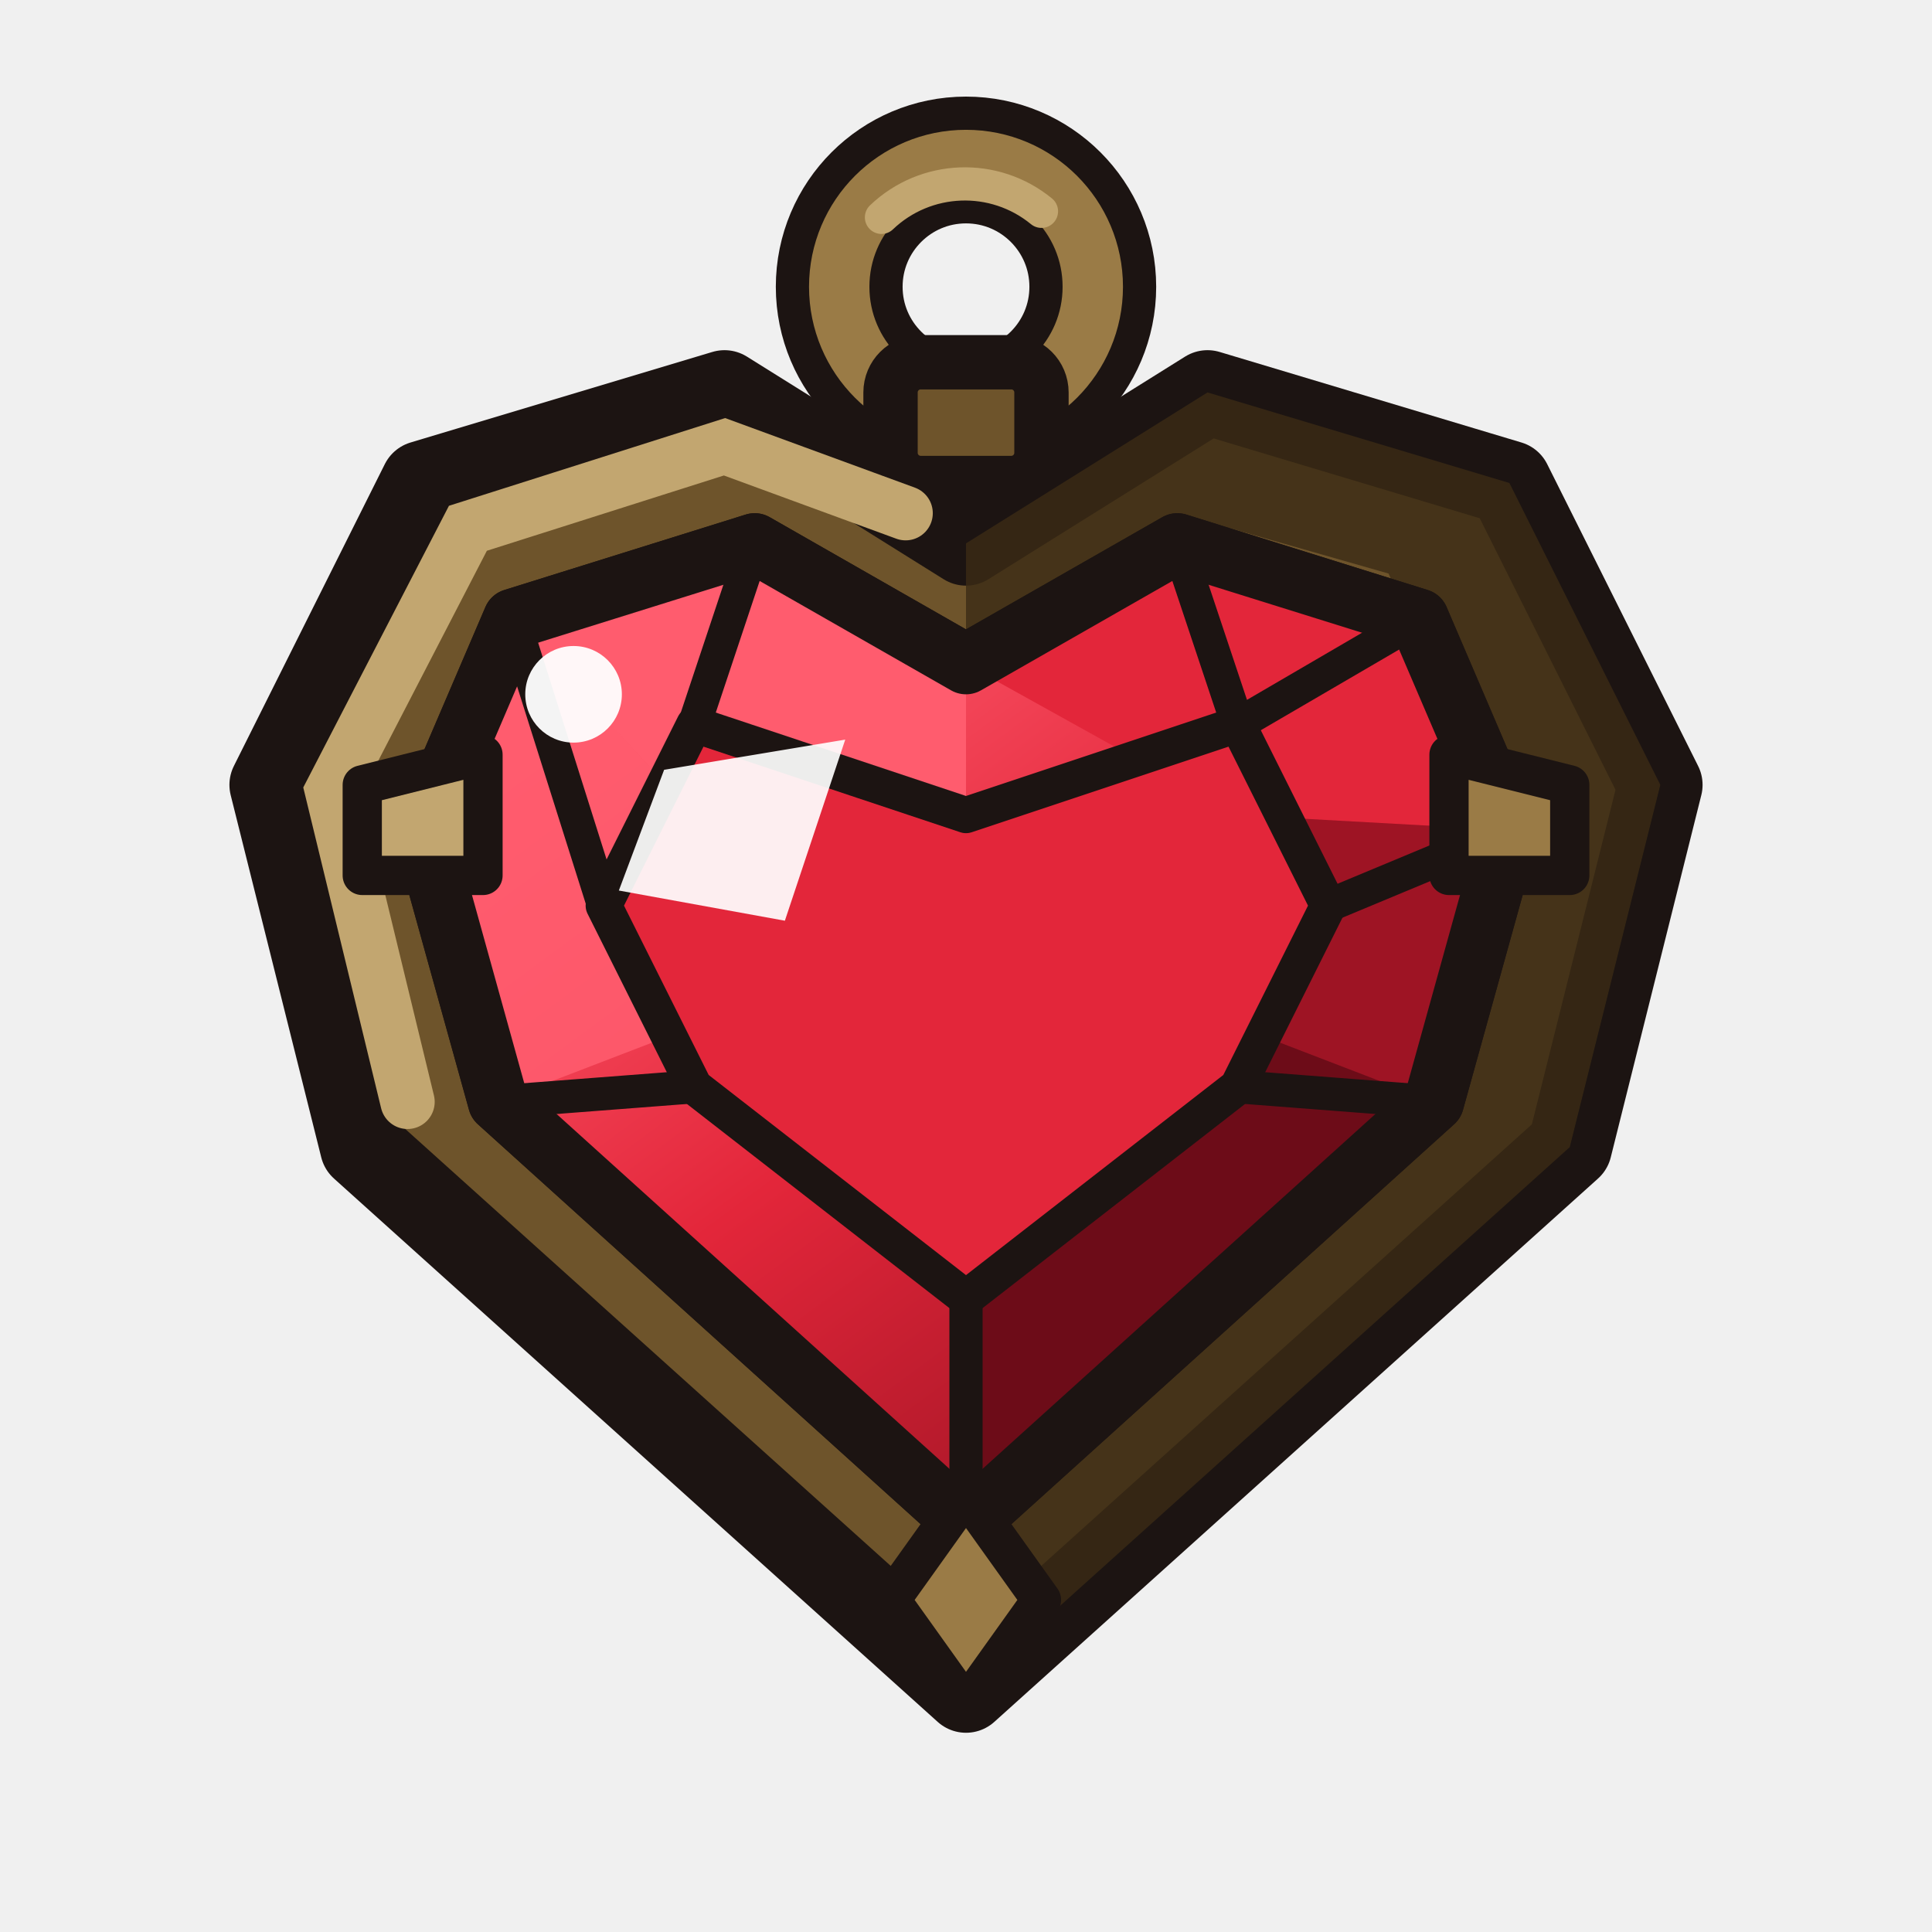
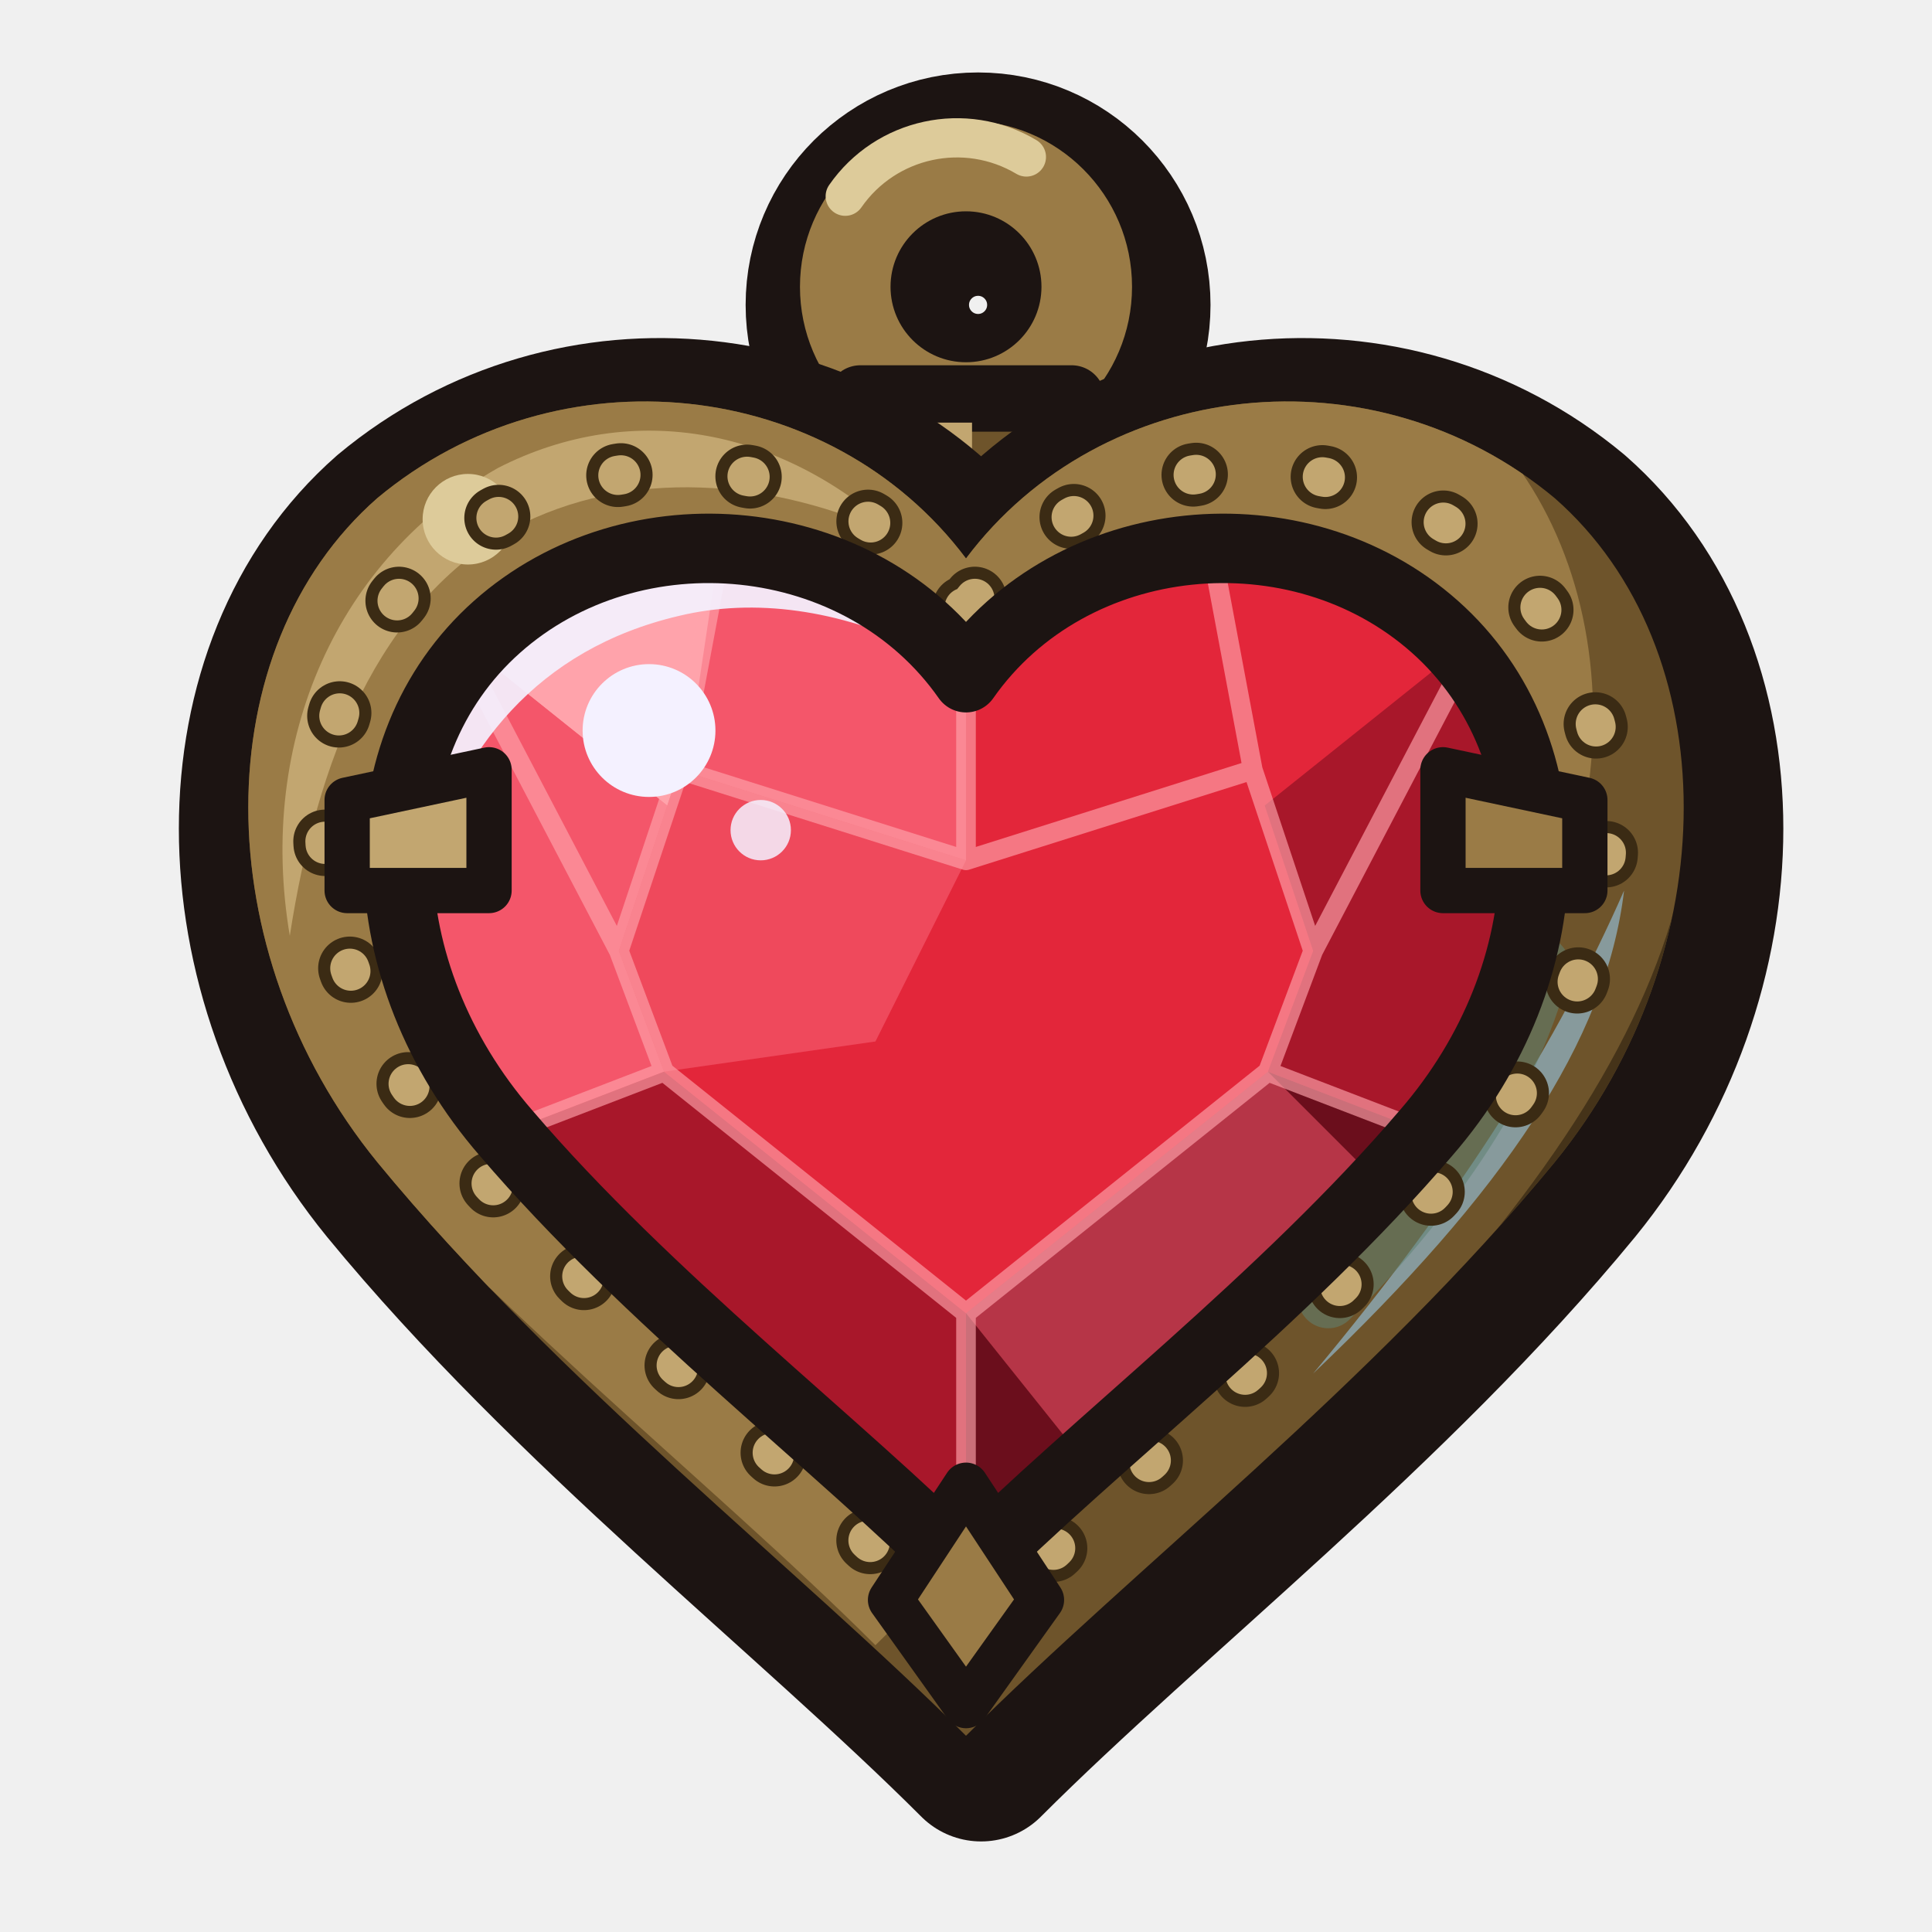
<svg xmlns="http://www.w3.org/2000/svg" class="svg-ui_heart" viewBox="0 0 64 64" width="64" height="64">
  <style>
.svg-ui_heart g { transform-box: view-box; }
.svg-ui_heart #root { transform-origin: 32px 34px; }
- .svg-ui_heart #pendant { transform-origin: 32px 35px; }
.svg-ui_heart #gem_intact { transform-origin: 32px 35px; }
- .svg-ui_heart #dark_overlay { transform-origin: 32px 35px; opacity: 0; }
- .svg-ui_heart #shards_fall { transform-origin: 32px 36px; opacity: 0; }
- .svg-ui_heart #gain_flash { transform-origin: 32px 34px; opacity: 0; }
+ .svg-ui_heart #dark_overlay,
+ .svg-ui_heart #shards_fall,
+ .svg-ui_heart #gain_flash { transform-origin: 32px 35px; opacity: 0; }
+ .svg-ui_heart .sh1 { transform-origin: 25px 34px; }
+ .svg-ui_heart .sh2 { transform-origin: 39px 35px; }
+ .svg-ui_heart .sh3 { transform-origin: 32px 42px; }

- /* 待机（1.6s 循环）：很轻的心跳，放大不超过 6% */
- @keyframes svg-ui_heart-idle-beat {
-   0%, 62%, 100% { transform: scale(1); }
-   16% { transform: scale(1.052); }
-   30% { transform: scale(0.99); }
-   44% { transform: scale(1.032); }
+ /* 待机 3000：0 静止 → 1400 静止 → 1500 宝石胀 4%（很轻的一下心跳）→ 1650 回到原样 → 3000 */
+ @keyframes svg-ui_heart-idle-1 {
+   0% { transform: translate(0px,0px) rotate(0deg) scale(1,1); animation-timing-function: linear; }
+   46.67% { transform: translate(0px,0px) rotate(0deg) scale(1,1); animation-timing-function: cubic-bezier(.2,.8,.2,1); }
+   50% { transform: translate(0px,0px) rotate(0deg) scale(1.04,1.04); animation-timing-function: ease-in-out; }
+   55% { transform: translate(0px,0px) rotate(0deg) scale(1,1); animation-timing-function: linear; }
+   100% { transform: translate(0px,0px) rotate(0deg) scale(1,1); }
}
- .svg-ui_heart:not([data-anim]) #pendant,
- .svg-ui_heart[data-anim="idle"] #pendant {
-   animation: svg-ui_heart-idle-beat 1.6s steps(8, end) infinite;
+ .svg-ui_heart:not([data-anim]) #gem_intact,
+ .svg-ui_heart[data-anim="idle"] #gem_intact { animation: svg-ui_heart-idle-1 3s infinite; }
+ 
+ /* lose 600：0 原样 → 80 宝石裂开到位 → 200 停住，碎片开始往下掉 → 450 碎片落下，挂坠整个暗掉 → 600 全透明 */
+ @keyframes svg-ui_heart-lose-1 {
+   0% { transform: translate(0px,0px) rotate(0deg) scale(1,1); opacity: 1; animation-timing-function: cubic-bezier(.2,.8,.2,1); }
+   13.33% { transform: translate(-2px,0.5px) rotate(-3deg) scale(1.03,0.96); opacity: 1; animation-timing-function: linear; }
+   33.33% { transform: translate(-2px,0.5px) rotate(-3deg) scale(1.03,0.96); opacity: 1; animation-timing-function: ease-in-out; }
+   75% { transform: translate(0px,2.5px) rotate(1deg) scale(0.97,0.97); opacity: 0.75; animation-timing-function: linear; }
+   100% { transform: translate(0px,3.5px) rotate(0deg) scale(0.95,0.95); opacity: 0; }
}
+ .svg-ui_heart[data-anim="lose"] #root { animation: svg-ui_heart-lose-1 0.6s both; }
+ @keyframes svg-ui_heart-lose-2 {
+   0% { opacity: 1; animation-timing-function: cubic-bezier(.2,.8,.2,1); }
+   13.33% { opacity: 0.35; animation-timing-function: linear; }
+   33.33% { opacity: 0.25; animation-timing-function: ease-in-out; }
+   75% { opacity: 0; animation-timing-function: linear; }
+   100% { opacity: 0; }
+ }
+ .svg-ui_heart[data-anim="lose"] #gem_intact { animation: svg-ui_heart-lose-2 0.6s both; }
+ @keyframes svg-ui_heart-lose-3 {
+   0% { opacity: 0; animation-timing-function: cubic-bezier(.2,.8,.2,1); }
+   13.33% { opacity: 0.85; animation-timing-function: linear; }
+   33.33% { opacity: 0.9; animation-timing-function: ease-in-out; }
+   75% { opacity: 1; animation-timing-function: linear; }
+   100% { opacity: 1; }
+ }
+ .svg-ui_heart[data-anim="lose"] #dark_overlay { animation: svg-ui_heart-lose-3 0.6s both; }
+ @keyframes svg-ui_heart-lose-4 {
+   0% { transform: translate(0px,0px) rotate(0deg) scale(0.9,0.9); opacity: 0; animation-timing-function: cubic-bezier(.2,.8,.2,1); }
+   13.33% { transform: translate(0px,0px) rotate(0deg) scale(1,1); opacity: 1; animation-timing-function: linear; }
+   33.33% { transform: translate(0px,1px) rotate(0deg) scale(1,1); opacity: 1; animation-timing-function: ease-in-out; }
+   75% { transform: translate(0px,8px) rotate(0deg) scale(0.92,0.92); opacity: 0.85; animation-timing-function: linear; }
+   100% { transform: translate(0px,10px) rotate(0deg) scale(0.85,0.85); opacity: 0; }
+ }
+ .svg-ui_heart[data-anim="lose"] #shards_fall { animation: svg-ui_heart-lose-4 0.6s both; }
+ @keyframes svg-ui_heart-lose-5 {
+   0% { transform: translate(0px,0px) rotate(0deg) scale(1,1); animation-timing-function: cubic-bezier(.2,.8,.2,1); }
+   13.33% { transform: translate(-1.5px,-0.5px) rotate(-6deg) scale(1,1); animation-timing-function: linear; }
+   33.33% { transform: translate(-1.5px,0px) rotate(-6deg) scale(1,1); animation-timing-function: ease-in-out; }
+   75% { transform: translate(-4px,4px) rotate(-18deg) scale(0.9,0.9); animation-timing-function: linear; }
+   100% { transform: translate(-5px,5px) rotate(-22deg) scale(0.85,0.85); }
+ }
+ .svg-ui_heart[data-anim="lose"] .sh1 { animation: svg-ui_heart-lose-5 0.6s both; }
+ @keyframes svg-ui_heart-lose-6 {
+   0% { transform: translate(0px,0px) rotate(0deg) scale(1,1); animation-timing-function: cubic-bezier(.2,.8,.2,1); }
+   13.33% { transform: translate(1.5px,-0.5px) rotate(6deg) scale(1,1); animation-timing-function: linear; }
+   33.33% { transform: translate(1.5px,0px) rotate(6deg) scale(1,1); animation-timing-function: ease-in-out; }
+   75% { transform: translate(4px,4px) rotate(18deg) scale(0.9,0.9); animation-timing-function: linear; }
+   100% { transform: translate(5px,5px) rotate(22deg) scale(0.85,0.85); }
+ }
+ .svg-ui_heart[data-anim="lose"] .sh2 { animation: svg-ui_heart-lose-6 0.6s both; }
+ @keyframes svg-ui_heart-lose-7 {
+   0% { transform: translate(0px,0px) rotate(0deg) scale(1,1); animation-timing-function: cubic-bezier(.2,.8,.2,1); }
+   13.33% { transform: translate(0px,1px) rotate(2deg) scale(1,1); animation-timing-function: linear; }
+   33.33% { transform: translate(0px,1.5px) rotate(2deg) scale(1,1); animation-timing-function: ease-in-out; }
+   75% { transform: translate(0px,5px) rotate(-10deg) scale(0.9,0.9); animation-timing-function: linear; }
+   100% { transform: translate(0px,6px) rotate(-14deg) scale(0.85,0.85); }
+ }
+ .svg-ui_heart[data-anim="lose"] .sh3 { animation: svg-ui_heart-lose-7 0.6s both; }

- /* lose（600ms）：宝石裂开、碎片往下掉、整个暗掉，最后全透明 */
- @keyframes svg-ui_heart-lose-root {
-   0% { transform: translate(0px, 0px) rotate(0deg); opacity: 1; }
-   14% { transform: translate(-2.5px, 0.5px) rotate(-3deg); opacity: 1; }
-   28% { transform: translate(2.5px, 1px) rotate(3deg); opacity: 0.95; }
-   55% { transform: translate(0px, 2px) rotate(-1deg); opacity: 0.72; }
-   82% { transform: translate(0px, 3px) rotate(0deg); opacity: 0.28; }
-   100% { transform: translate(0px, 4px) rotate(0deg); opacity: 0; }
+ /* gain 500：0 缩到 0 → 150 弹出来（比原样大 15%，宝石闪一下）→ 250 停住 → 500 回到原样 */
+ @keyframes svg-ui_heart-gain-8 {
+   0% { transform: translate(0px,0px) rotate(0deg) scale(0,0); opacity: 0; animation-timing-function: cubic-bezier(.34,1.56,.64,1); }
+   30% { transform: translate(0px,0px) rotate(0deg) scale(1.08,1.08); opacity: 1; animation-timing-function: linear; }
+   50% { transform: translate(0px,0px) rotate(0deg) scale(1.08,1.08); opacity: 1; animation-timing-function: ease-in-out; }
+   100% { transform: translate(0px,0px) rotate(0deg) scale(1,1); opacity: 1; }
}
- @keyframes svg-ui_heart-lose-dark {
-   0%, 6% { opacity: 0; }
-   22%, 100% { opacity: 1; }
+ .svg-ui_heart[data-anim="gain"] #root { animation: svg-ui_heart-gain-8 0.5s both; }
+ @keyframes svg-ui_heart-gain-9 {
+   0% { opacity: 0; animation-timing-function: cubic-bezier(.2,.8,.2,1); }
+   30% { opacity: 1; animation-timing-function: linear; }
+   50% { opacity: 0.75; animation-timing-function: ease-in-out; }
+   100% { opacity: 0; }
}
- @keyframes svg-ui_heart-lose-gem {
-   0%, 10% { opacity: 1; }
-   25%, 100% { opacity: 0.15; }
- }
- @keyframes svg-ui_heart-lose-shards {
-   0%, 8% { opacity: 0; transform: translateY(0px) scale(0.85); }
-   18% { opacity: 1; transform: translateY(1px) scale(1); }
-   68% { opacity: 0.9; transform: translateY(8px) scale(0.95); }
-   100% { opacity: 0; transform: translateY(11px) scale(0.8); }
- }
- .svg-ui_heart[data-anim="lose"] #root {
-   animation: svg-ui_heart-lose-root 0.6s steps(8, end) both;
- }
- .svg-ui_heart[data-anim="lose"] #dark_overlay {
-   animation: svg-ui_heart-lose-dark 0.6s linear both;
- }
- .svg-ui_heart[data-anim="lose"] #gem_intact {
-   animation: svg-ui_heart-lose-gem 0.6s linear both;
- }
- .svg-ui_heart[data-anim="lose"] #shards_fall {
-   animation: svg-ui_heart-lose-shards 0.6s steps(6, end) both;
- }
- 
- /* gain（500ms）：从小弹出来，闪一下 */
- @keyframes svg-ui_heart-gain-root {
-   0% { transform: scale(0.22); opacity: 0; }
-   52% { transform: scale(1.1); opacity: 1; }
-   78% { transform: scale(0.96); opacity: 1; }
-   100% { transform: scale(1); opacity: 1; }
- }
- @keyframes svg-ui_heart-gain-flash {
-   0%, 20%, 100% { opacity: 0; transform: scale(0.5); }
-   48% { opacity: 1; transform: scale(1.06); }
-   76% { opacity: 0.45; transform: scale(1); }
- }
- .svg-ui_heart[data-anim="gain"] #root {
-   animation: svg-ui_heart-gain-root 0.5s steps(7, end) both;
- }
- .svg-ui_heart[data-anim="gain"] #gain_flash {
-   animation: svg-ui_heart-gain-flash 0.5s steps(6, end) both;
- }
+ .svg-ui_heart[data-anim="gain"] #gain_flash { animation: svg-ui_heart-gain-9 0.5s both; }
</style>
  <defs>
-     <linearGradient id="ui_heart-ruby" x1="20%" y1="12%" x2="82%" y2="88%">
-       <stop offset="0%" stop-color="#FF5C6E" />
-       <stop offset="50%" stop-color="#E3263A" />
-       <stop offset="100%" stop-color="#9E1424" />
-     </linearGradient>
+     <clipPath id="ui_heart-cframe">
+       <path d="M32,18.5 C27.5,12.5 18.5,11.5 12.5,16.5 C6.8,21.5 6.8,31.5 12.5,38.5 C18.5,45.8 26.5,52 32,57.5 C37.5,52 45.5,45.8 51.5,38.5 C57.2,31.5 57.2,21.5 51.5,16.5 C45.5,11.5 36.5,12.5 32,18.5 Z" />
+     </clipPath>
+     <clipPath id="ui_heart-cgem">
+       <path d="M32,22.5 C28.5,17.5 21,16.8 16.5,20.8 C12,24.8 12.2,32.2 16.8,37.5 C21.5,43 27.8,47.8 32,52 C36.2,47.8 42.5,43 47.2,37.5 C51.8,32.2 52,24.8 47.5,20.8 C43,16.8 35.5,17.5 32,22.5 Z" />
+     </clipPath>
  </defs>
  <g id="root">
-     <g id="pendant">
-       <circle cx="32" cy="9.5" r="4.2" fill="none" stroke="#1C1412" stroke-width="4.2" />
-       <circle cx="32" cy="9.5" r="4.2" fill="none" stroke="#9A7B46" stroke-width="2" />
-       <path d="M29.2,7.2 A4,4 0 0,1 34.5,7" fill="none" stroke="#C2A670" stroke-width="1.1" stroke-linecap="round" />
-       <rect x="29.5" y="12" width="5" height="4" rx="1" fill="#6E542B" stroke="#1C1412" stroke-width="1.8" />
-       <path d="M32,18 L24,13 L14,16 L9,26 L12,38 L32,56 L52,38 L55,26 L50,16 L40,13 Z" fill="#6E542B" stroke="#1C1412" stroke-width="2.8" stroke-linejoin="round" />
-       <path d="M32,18 L40,13 L50,16 L55,26 L52,38 L32,56 L32,49 L47,35 L49,26 L46,19 L39,17 L32,22 Z" fill="#3B2B14" opacity="0.8" />
-       <path d="M30,17 L24,14.8 L15.5,17.5 L11,26.2 L13.5,36.5" fill="none" stroke="#C2A670" stroke-width="1.8" stroke-linecap="round" />
-       <path d="M32,22 L25,18 L17,20.5 L14,27.5 L16.5,36.5 L32,50.5 L47.5,36.5 L50,27.5 L47,20.5 L39,18 Z" fill="#161221" stroke="#1C1412" stroke-width="2" stroke-linejoin="round" />
-       <g id="gem_intact">
-         <path d="M32,22 L25,18 L17,20.5 L14,27.5 L16.5,36.5 L32,50.5 L47.5,36.5 L50,27.5 L47,20.5 L39,18 Z" fill="url(#ui_heart-ruby)" />
-         <polygon points="32,22 25,18 17,20.5 23,27 32,28" fill="#FF5C6E" />
-         <polygon points="17,20.5 14,27.5 16.5,36.5 23,34 23,27" fill="#FF5C6E" opacity="0.88" />
-         <polygon points="39,18 47,20.5 50,27.5 41,27 32,22" fill="#E3263A" />
-         <polygon points="50,27.5 47.5,36.5 32,50.5 32,41 41,34 41,27" fill="#9E1424" />
-         <polygon points="47.5,36.5 32,50.5 32,41 41,34" fill="#5C0A14" opacity="0.75" />
-         <polygon points="32,27 23,24 20,30 23,36 32,43 41,36 44,30 41,24" fill="#E3263A" stroke="#1C1412" stroke-width="1.2" stroke-linejoin="round" />
-         <path d="M25,18 L23,24 M17,20.5 L20,30 M16.5,36.5 L23,36 M32,50.5 L32,43 M47.5,36.5 L41,36 M50,27.5 L44,30 M47,20.5 L41,24 M39,18 L41,24" stroke="#1C1412" stroke-width="1.1" stroke-linecap="round" />
-         <polygon points="22,25.5 28,24.5 26,30.5 20.5,29.5" fill="#FFFFFF" opacity="0.92" />
-         <circle cx="19" cy="23" r="1.6" fill="#FFFFFF" opacity="0.95" />
-         <path d="M32,22 L25,18 L17,20.5 L14,27.5 L16.5,36.5 L32,50.5 L47.5,36.5 L50,27.5 L47,20.5 L39,18 Z" fill="none" stroke="#1C1412" stroke-width="2" stroke-linejoin="round" />
+     <path d="M26.5,9.5 A5.5,5.5 0 1 1 37.5,9.5 A5.5,5.5 0 1 1 26.5,9.5 Z M29.5,9.5 A2.5,2.5 0 1 0 34.5,9.5 A2.5,2.5 0 1 0 29.5,9.5 Z" transform="translate(.4 .6)" fill="#1C1412" fill-rule="evenodd" stroke="#1C1412" stroke-width="4.4" />
+     <path d="M26.5,9.5 A5.5,5.5 0 1 1 37.5,9.5 A5.5,5.5 0 1 1 26.5,9.5 Z M29.5,9.5 A2.5,2.5 0 1 0 34.5,9.5 A2.5,2.5 0 1 0 29.5,9.5 Z" fill="#9A7B46" fill-rule="evenodd" />
+     <path d="M28,6.5 A4.5,4.5 0 0 1 34,5.2" fill="none" stroke="#DDCB9A" stroke-width="1.3" stroke-linecap="round" />
+     <path d="M28.5,13.2 H35.5 L36.2,17.8 H27.8 Z" fill="#6E542B" stroke="#1C1412" stroke-width="2.2" stroke-linejoin="round" />
+     <path d="M29.4,14 H32.2 V16.8 H29 Z" fill="#C2A670" />
+     <path d="M32,18.5 C27.5,12.5 18.5,11.5 12.5,16.5 C6.8,21.5 6.8,31.5 12.5,38.5 C18.5,45.8 26.5,52 32,57.5 C37.5,52 45.5,45.8 51.5,38.5 C57.2,31.5 57.2,21.5 51.5,16.5 C45.5,11.5 36.5,12.5 32,18.5 Z" transform="translate(.5 .7)" fill="#1C1412" stroke="#1C1412" stroke-width="5.6" stroke-linejoin="round" />
+     <path d="M32,18.5 C27.5,12.5 18.5,11.5 12.5,16.5 C6.8,21.5 6.8,31.5 12.5,38.5 C18.5,45.8 26.5,52 32,57.5 C37.5,52 45.5,45.8 51.5,38.5 C57.2,31.5 57.2,21.5 51.5,16.5 C45.5,11.5 36.5,12.5 32,18.5 Z" fill="#6E542B" />
+     <g clip-path="url(#ui_heart-cframe)">
+       <path d="M32,18.5 C27.5,12.5 18.5,11.5 12.5,16.5 C6.8,21.5 6.8,31.5 12.5,38.5 C18.5,45.8 26.5,52 32,57.5 C37.5,52 45.5,45.8 51.5,38.5 C57.2,31.5 57.2,21.5 51.5,16.5 C45.5,11.5 36.5,12.5 32,18.5 Z" transform="translate(-3 -3)" fill="#9A7B46" />
+       <path d="M56,24 C57,33 50,43 32,57.5 L57,58 Z" fill="#3B2B14" opacity="0.8" />
+       <path d="M9.6,31 C8.5,24.5 11.2,18.5 16.5,15.5 C21,13.2 26,14.2 29.8,17.8 C25.5,15.8 20.8,15.5 17,17.5 C12.5,20 10.5,25.2 9.6,31 Z" fill="#C2A670" />
+       <path d="M53.8,29.5 C53.2,34.5 49.8,39.5 43.5,45.5 C48.5,39.5 51.6,34.5 53.8,29.5 Z" fill="#8CAAB5" opacity="0.82" />
+       <circle cx="15.5" cy="17.2" r="1.5" fill="#DDCB9A" />
+       <path d="M44,43 C47,40 50,36 51,32" fill="none" stroke="#5F8272" stroke-width="2" stroke-linecap="round" opacity="0.55" />
+       <path d="M32,20.2 C28,14.8 19.8,14 14.5,18.5 C9.5,22.8 9.5,31.2 14.5,37.2 C19.8,43.5 27,49 32,54.2 C37,49 44.2,43.5 49.5,37.2 C54.5,31.2 54.5,22.8 49.5,18.5 C44.2,14 36,14.8 32,20.2 Z" fill="none" stroke="#3B2B14" stroke-width="2.1" stroke-dasharray="0.1 4.2" stroke-linecap="round" />
+       <path d="M32,20.2 C28,14.8 19.8,14 14.5,18.5 C9.5,22.8 9.5,31.2 14.5,37.2 C19.8,43.5 27,49 32,54.2 C37,49 44.2,43.5 49.5,37.2 C54.5,31.2 54.5,22.8 49.5,18.5 C44.2,14 36,14.8 32,20.2 Z" fill="none" stroke="#C2A670" stroke-width="1.3" stroke-dasharray="0.1 4.2" stroke-linecap="round" />
+     </g>
+     <path d="M32,22.5 C28.5,17.5 21,16.8 16.5,20.8 C12,24.8 12.2,32.2 16.8,37.5 C21.5,43 27.8,47.8 32,52 C36.2,47.8 42.5,43 47.2,37.5 C51.8,32.2 52,24.8 47.5,20.8 C43,16.8 35.5,17.5 32,22.5 Z" fill="#161221" stroke="#1C1412" stroke-width="2.4" stroke-linejoin="round" />
+     <g id="gem_intact">
+       <path d="M32,22.5 C28.5,17.5 21,16.8 16.5,20.8 C12,24.8 12.2,32.2 16.8,37.5 C21.5,43 27.8,47.8 32,52 C36.2,47.8 42.5,43 47.2,37.5 C51.8,32.2 52,24.8 47.5,20.8 C43,16.8 35.5,17.5 32,22.5 Z" fill="#E3263A" />
+       <g clip-path="url(#ui_heart-cgem)">
+         <polygon points="32,22.5 24,17 15,21 22.5,27 32,28.5" fill="#F4566A" />
+         <polygon points="15,21 12,28.5 16.8,37.5 22,35.5 22.5,27" fill="#F4566A" />
+         <polygon points="24,17 15,21 22.5,27" fill="#FFA3AB" />
+         <polygon points="32,22.5 40,17 49,21 41.5,27 32,28.5" fill="#E3263A" />
+         <polygon points="49,21 52,28.5 47.2,37.5 42,35.5 41.5,27" fill="#A8172A" />
+         <polygon points="16.8,37.5 22,35.5 32,43.5 32,52" fill="#A8172A" />
+         <polygon points="47.2,37.5 42,35.5 32,43.5 32,52" fill="#6B0E1C" />
+         <polygon points="45.5,39 36,48.5 32,43.5 42,35.5" fill="#F4566A" opacity="0.55" />
+         <polygon points="32,28.5 22.5,25.5 20.5,31.5 22,35.5 32,43.5 42,35.5 43.5,31.5 41.5,25.5" fill="#E3263A" />
+         <polygon points="32,28.5 22.5,25.5 20.5,31.5 22,35.5 29,34.5" fill="#F4566A" opacity="0.72" />
+         <path d="M32,28.5 L22.5,25.5 L20.5,31.5 L22,35.5 L32,43.5 L42,35.5 L43.5,31.5 L41.5,25.5 Z M32,22.5 L32,28.5 M24,17.5 L22.5,25.5 M15,21 L20.5,31.5 M16.8,37.5 L22,35.5 M32,52 L32,43.5 M47.2,37.5 L42,35.5 M49,21 L43.5,31.5 M40,17.5 L41.5,25.5" fill="none" stroke="#FFA3AB" stroke-width="0.65" stroke-linejoin="round" opacity="0.65" />
+         <path d="M14,29 C13.8,24.2 17,20 22.5,18.8 C25.5,18.2 28.2,19.2 30.5,21.5 C27.8,20.2 25,19.8 22.5,20.4 C17.8,21.5 15.2,24.8 14,29 Z" fill="#F4F1FF" opacity="0.92" />
      </g>
-       <polygon points="12,26 16,25 16,29 12,29" fill="#C2A670" stroke="#1C1412" stroke-width="1.3" stroke-linejoin="round" />
-       <polygon points="52,26 48,25 48,29 52,29" fill="#9A7B46" stroke="#1C1412" stroke-width="1.3" stroke-linejoin="round" />
-       <polygon points="29.5,53 32,49.5 34.5,53 32,56.5" fill="#9A7B46" stroke="#1C1412" stroke-width="1.3" stroke-linejoin="round" />
-       <g id="dark_overlay" opacity="0">
-         <path d="M32,18 L24,13 L14,16 L9,26 L12,38 L32,56 L52,38 L55,26 L50,16 L40,13 Z" fill="#2E2C28" opacity="0.72" />
-         <path d="M25,19 L34,31 L27,37 L35,48 M34,31 L45,27 M27,37 L18,34" fill="none" stroke="#1C1412" stroke-width="2.2" stroke-linecap="round" stroke-linejoin="round" />
-         <path d="M26,20 L34,30 L28,36 L35,47" fill="none" stroke="#948F86" stroke-width="1" stroke-linecap="round" />
+       <path d="M32,22.5 C28.5,17.5 21,16.8 16.5,20.8 C12,24.8 12.2,32.2 16.8,37.5 C21.5,43 27.8,47.8 32,52 C36.2,47.8 42.5,43 47.2,37.5 C51.8,32.2 52,24.8 47.5,20.8 C43,16.8 35.5,17.5 32,22.5 Z" fill="none" stroke="#1C1412" stroke-width="2.2" stroke-linejoin="round" />
+       <circle cx="21.5" cy="24.2" r="2.2" fill="#F4F1FF" />
+       <circle cx="25.2" cy="27.5" r="1" fill="#F4F1FF" opacity="0.85" />
+     </g>
+     <g stroke="#1C1412" stroke-width="1.5" stroke-linejoin="round">
+       <polygon points="11.5,26.5 16.2,25.5 16.2,29.5 11.5,29.5" fill="#C2A670" />
+       <polygon points="52.5,26.5 47.8,25.5 47.8,29.5 52.5,29.5" fill="#9A7B46" />
+       <polygon points="29.5,53 32,49.2 34.5,53 32,56.5" fill="#9A7B46" />
+     </g>
+     <g id="dark_overlay">
+       <path d="M32,18.5 C27.5,12.5 18.5,11.5 12.5,16.5 C6.8,21.5 6.8,31.5 12.5,38.5 C18.5,45.8 26.5,52 32,57.5 C37.5,52 45.5,45.8 51.5,38.5 C57.2,31.5 57.2,21.5 51.5,16.5 C45.5,11.5 36.5,12.5 32,18.5 Z" fill="#161221" opacity="0.72" />
+       <path d="M24,19 L33.5,30.5 L26.5,37.5 L34.5,49 M33.5,30.5 L45.5,26.5 M26.5,37.5 L17,34" fill="none" stroke="#1C1412" stroke-width="2.2" stroke-linecap="round" stroke-linejoin="round" />
+     </g>
+     <g id="shards_fall">
+       <g class="sh1">
+         <polygon points="19,31 28,28.5 29.5,36.5 21,38" fill="#E3263A" stroke="#1C1412" stroke-width="1.8" stroke-linejoin="round" />
+         <polygon points="19.8,31.5 27.2,29.5 24.5,34.5" fill="#F4566A" />
+       </g>
+       <g class="sh2">
+         <polygon points="34.5,31.5 43.5,29.5 42,38.5 34,37.5" fill="#A8172A" stroke="#1C1412" stroke-width="1.8" stroke-linejoin="round" />
+         <polygon points="35.2,32 42.5,30.5 38.5,35" fill="#E3263A" />
+       </g>
+       <g class="sh3">
+         <polygon points="26.5,39.5 36.5,39 32,48.5" fill="#6B0E1C" stroke="#1C1412" stroke-width="1.8" stroke-linejoin="round" />
+         <polygon points="27.5,40.2 33.5,40 31.5,45.5" fill="#E3263A" />
      </g>
    </g>
-     <g id="shards_fall" opacity="0">
-       <polygon points="22,33 29,31 27,39 20,38" fill="#E3263A" stroke="#1C1412" stroke-width="1.5" stroke-linejoin="round" />
-       <polygon points="35,34 43,32 41,40 34,39" fill="#9E1424" stroke="#1C1412" stroke-width="1.5" stroke-linejoin="round" />
-       <polygon points="28,41 35,40 32,47" fill="#FF5C6E" stroke="#1C1412" stroke-width="1.4" stroke-linejoin="round" />
-     </g>
-     <g id="gain_flash" opacity="0">
-       <path d="M32,22 L25,18 L17,20.5 L14,27.5 L16.5,36.5 L32,50.5 L47.5,36.5 L50,27.5 L47,20.5 L39,18 Z" fill="#FFD6DC" opacity="0.65" />
-       <path d="M21,14 L23,19 L28,21 L23,23 L21,28 L19,23 L14,21 L19,19 Z" fill="#FFFFFF" stroke="#1C1412" stroke-width="1.1" stroke-linejoin="round" />
-       <path d="M46,36 L47.5,39.5 L51,41 L47.5,42.5 L46,46 L44.5,42.5 L41,41 L44.5,39.5 Z" fill="#FFD6DC" stroke="#1C1412" stroke-width="1" stroke-linejoin="round" />
+     <g id="gain_flash">
+       <path d="M32,22.5 C28.5,17.5 21,16.8 16.5,20.8 C12,24.8 12.2,32.2 16.8,37.5 C21.5,43 27.8,47.8 32,52 C36.2,47.8 42.5,43 47.2,37.5 C51.8,32.2 52,24.8 47.5,20.8 C43,16.8 35.5,17.5 32,22.5 Z" fill="#F4F1FF" opacity="0.7" />
+       <path d="M21,14 Q22.2,19.8 28,21 Q22.2,22.2 21,28 Q19.8,22.2 14,21 Q19.8,19.8 21,14 Z M45,35 Q45.8,38.8 49.5,39.5 Q45.8,40.2 45,44 Q44.2,40.2 40.5,39.5 Q44.2,38.8 45,35 Z" fill="#F4F1FF" />
    </g>
  </g>
</svg>
